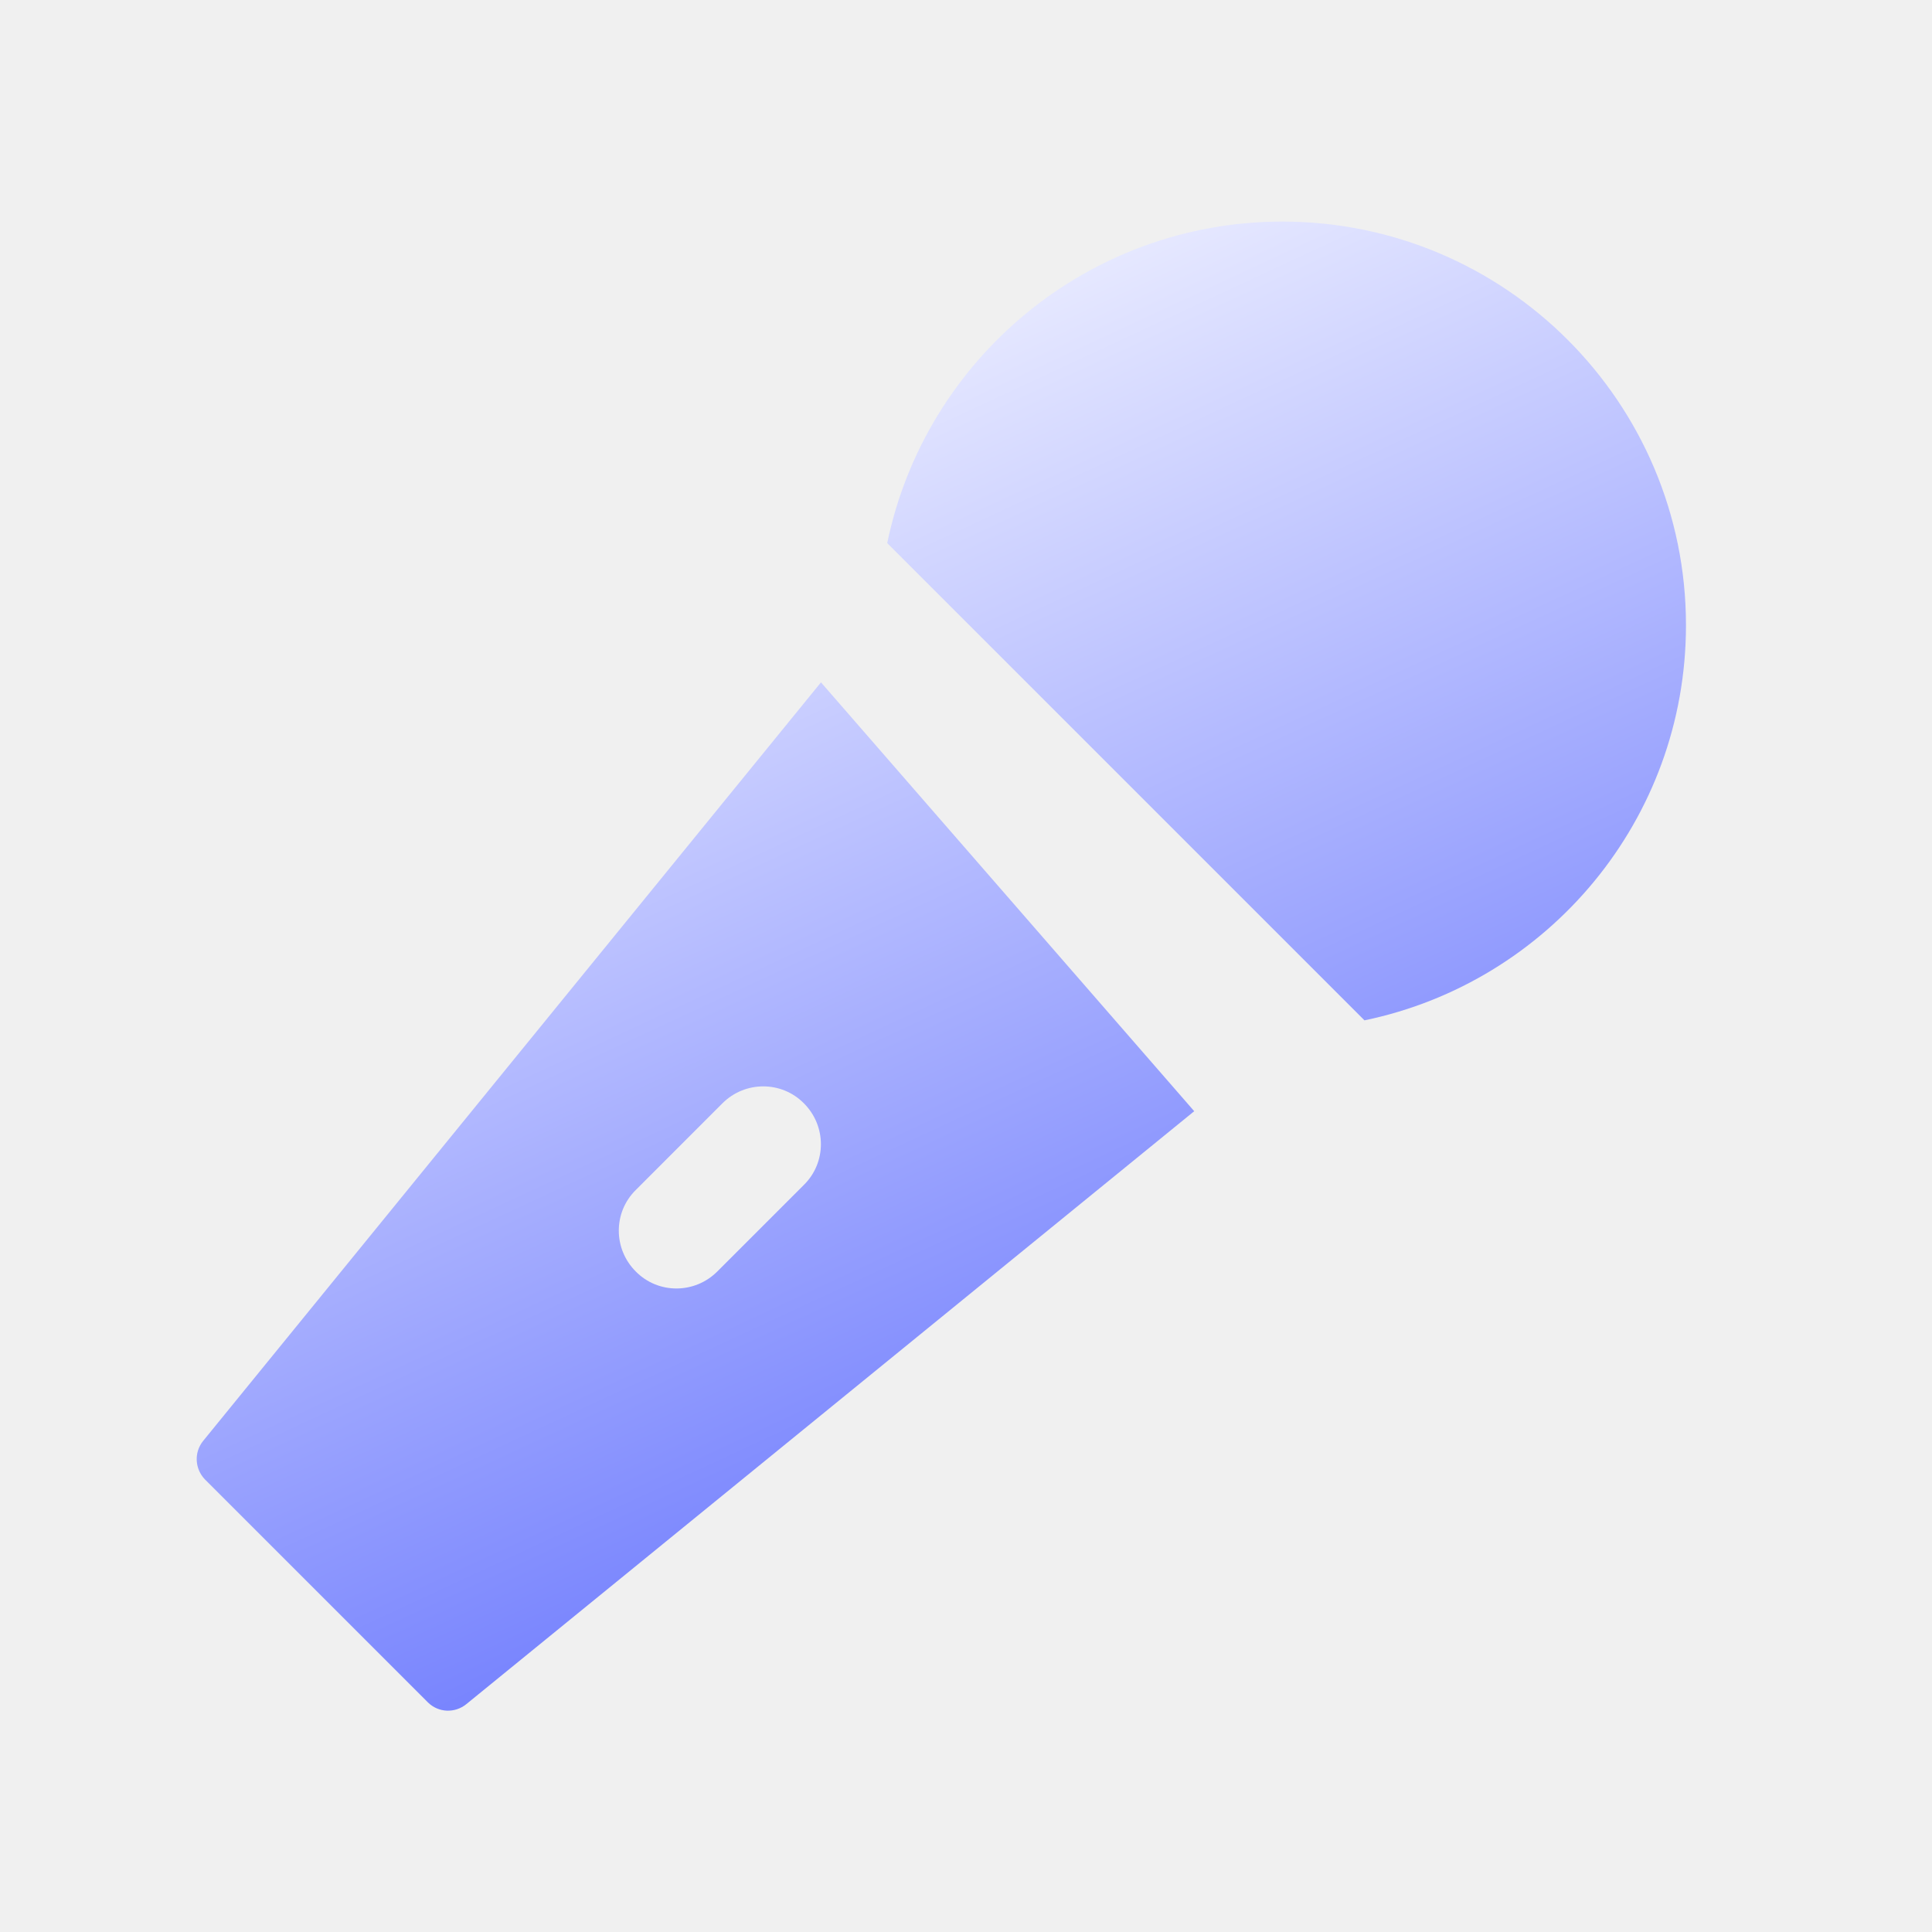
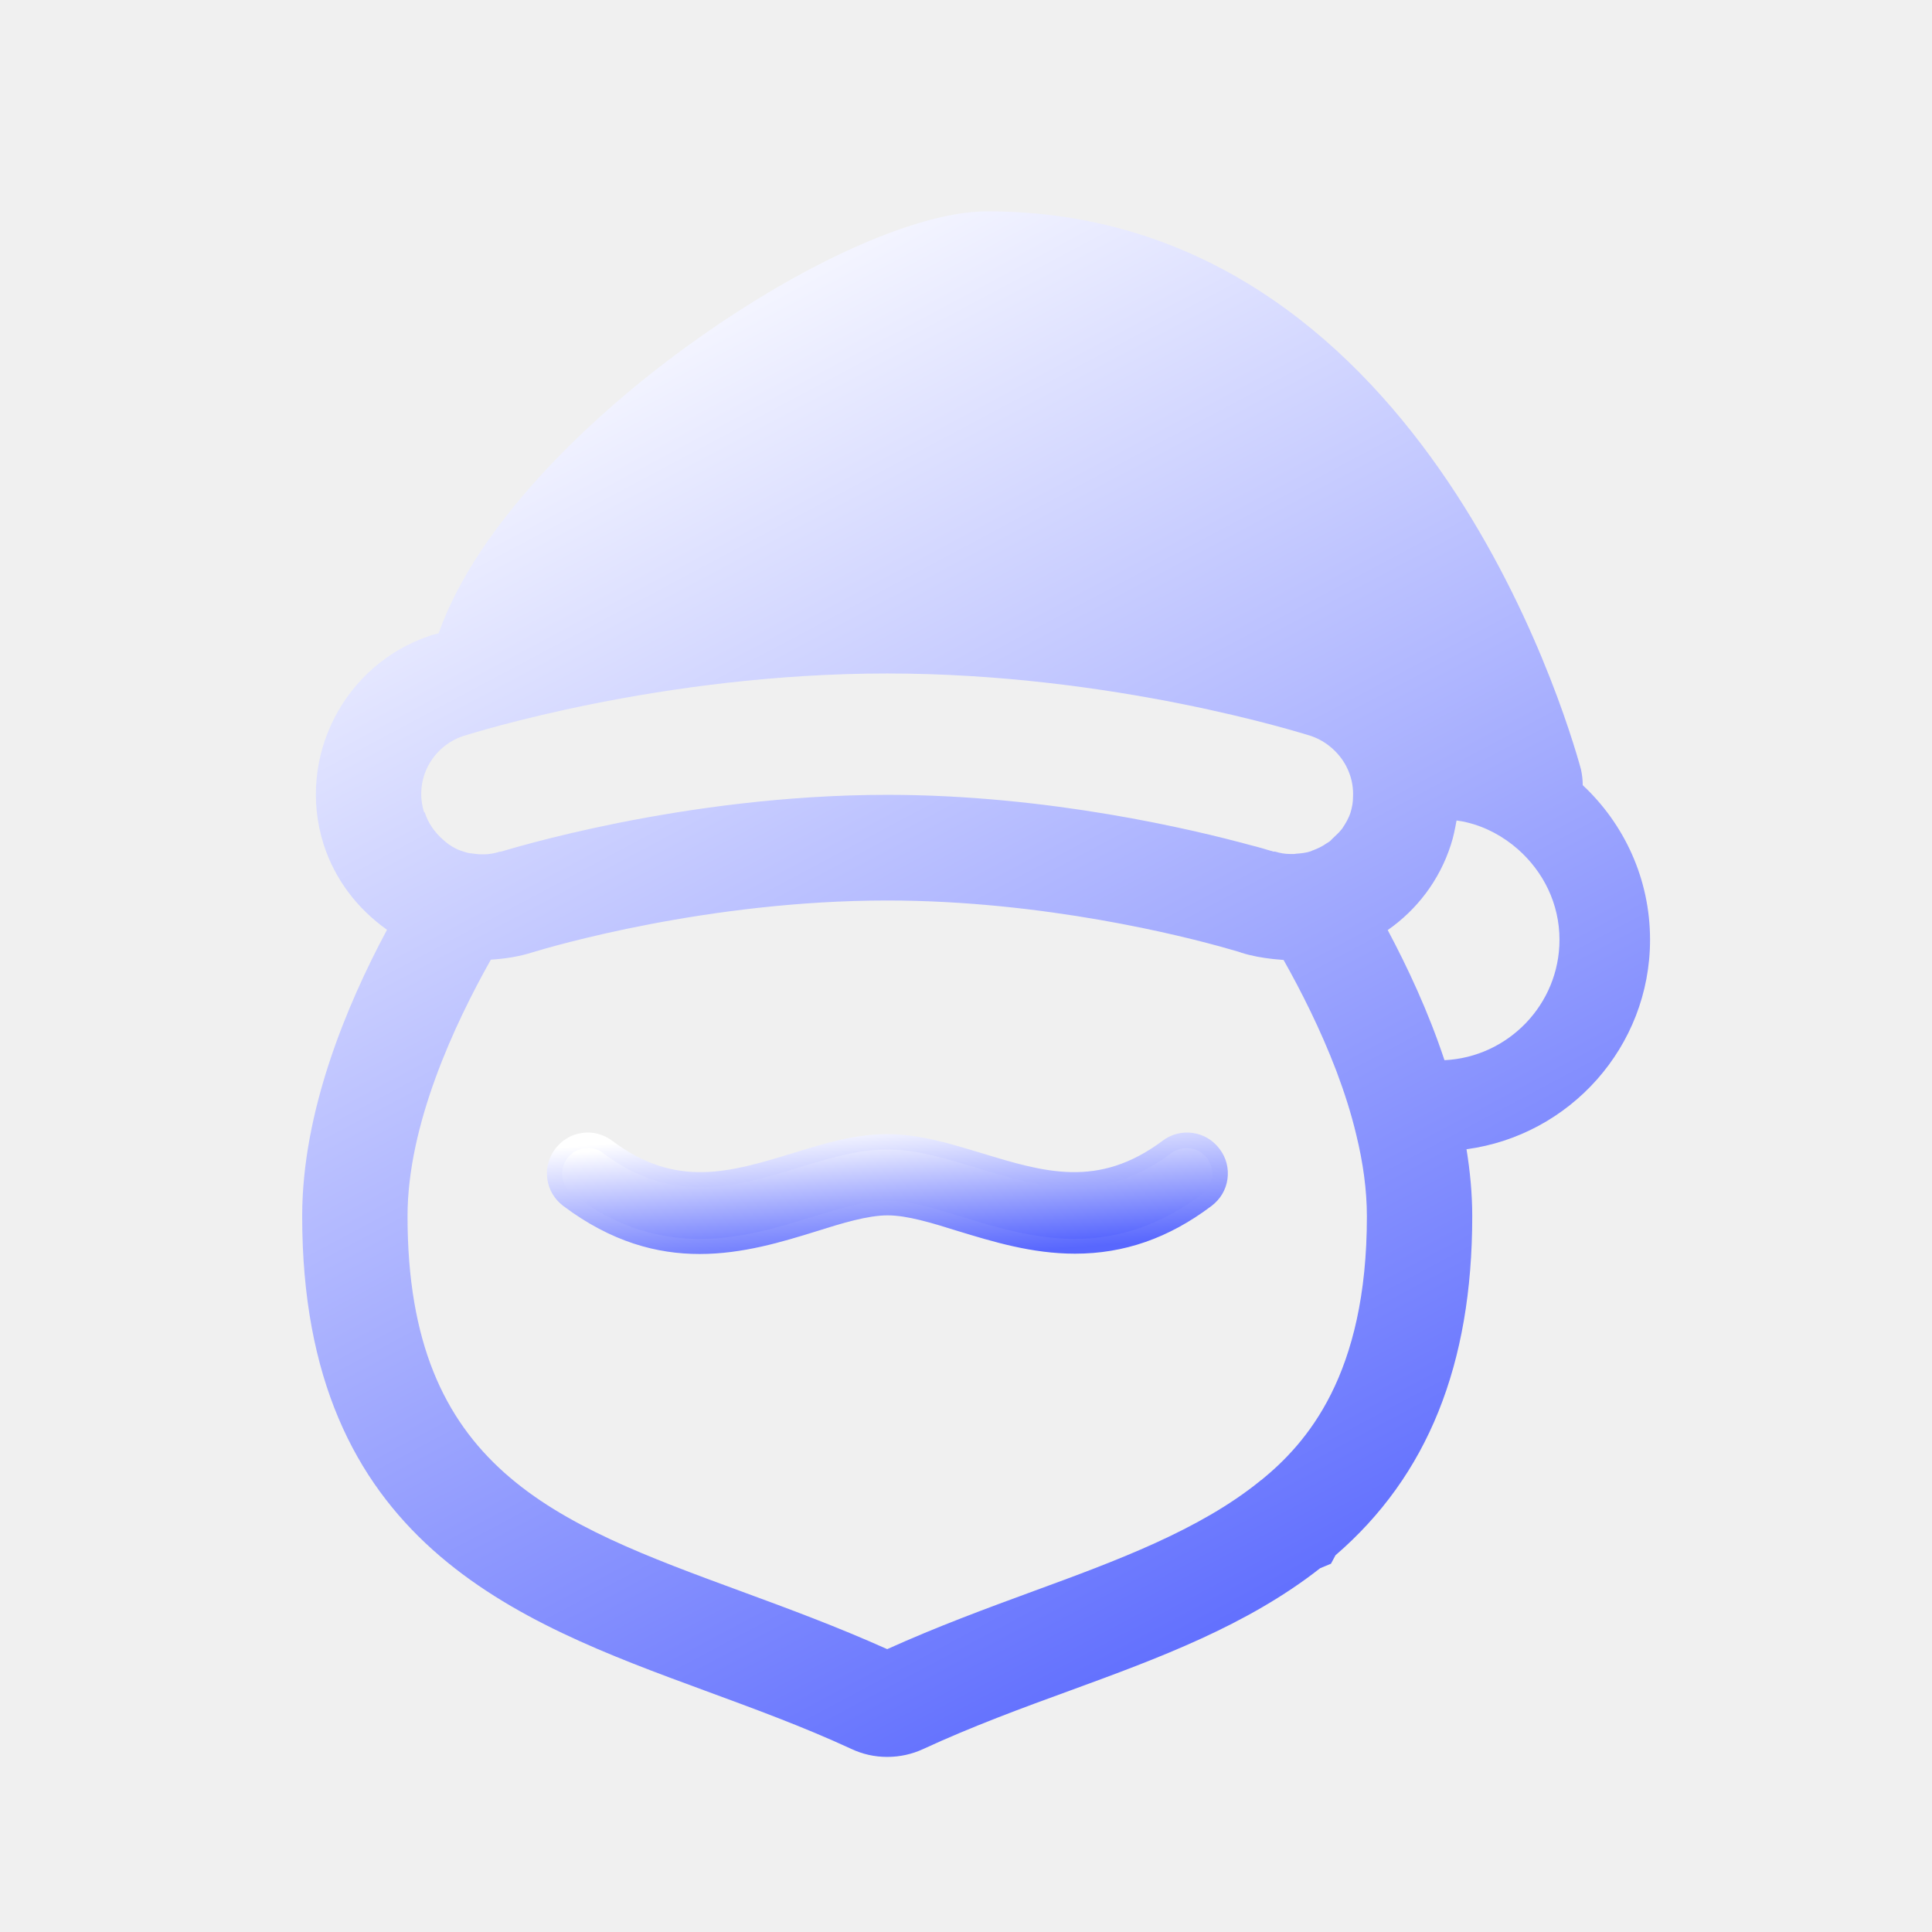
<svg xmlns="http://www.w3.org/2000/svg" width="64" height="64" viewBox="0 0 64 64" fill="none">
-   <path d="M45.2 33.8C51.281 32.54 55.85 27.16 55.85 20.71C55.85 13.33 49.861 7.34 42.48 7.34C36.031 7.34 30.651 11.91 29.39 17.99L45.2 33.8ZM27.191 22.61L6.731 47.73C6.421 48.11 6.451 48.66 6.791 49.01L14.171 56.39C14.521 56.74 15.07 56.76 15.45 56.45L39.56 36.81L27.201 22.61H27.191ZM26.631 39.25C26.261 39.62 23.93 41.95 23.761 42.12C23.011 42.87 21.8 42.87 21.061 42.12C20.311 41.37 20.311 40.16 21.061 39.42C21.23 39.25 23.55 36.93 23.93 36.55C24.68 35.8 25.89 35.8 26.631 36.55C27.381 37.3 27.381 38.51 26.631 39.25Z" fill="url(#paint0_linear_2001_5298)" />
+   <g clip-path="url(#clip0_2001_5337)">
+     <path d="M54.66 31.13C54.66 29.11 53.8 27.29 52.43 26.01C52.43 25.84 52.41 25.66 52.37 25.48C51.85 23.59 46.93 7 32.7 7C30.11 7 25.64 9.16 21.56 12.38C19.72 13.83 15.85 17.23 14.53 20.98C14.48 20.99 14.42 21.01 14.38 21.02H14.35L14.27 21.05C11.4 21.99 9.81 25.09 10.72 27.97C11.1 29.15 11.85 30.11 12.82 30.8C11.47 33.32 10.01 36.83 10.01 40.29C10.01 51.1 17.09 53.7 23.34 56C24.94 56.59 26.59 57.19 28.19 57.93C28.57 58.11 28.97 58.2 29.39 58.2C29.81 58.2 30.21 58.11 30.58 57.94C32.2 57.19 33.86 56.58 35.48 55.99C38.35 54.94 41.31 53.85 43.73 51.95L44.09 51.8L44.24 51.52C47.29 48.89 48.77 45.21 48.77 40.29C48.77 39.55 48.7 38.81 48.58 38.07C52 37.61 54.66 34.68 54.66 31.13ZM47.85 35.12C47.32 33.52 46.63 32.05 45.97 30.81C46.93 30.14 47.68 29.17 48.06 27.99C48.15 27.72 48.2 27.45 48.25 27.18C48.36 27.2 48.48 27.21 48.58 27.24C49.22 27.39 49.8 27.71 50.28 28.13C51.12 28.87 51.66 29.93 51.66 31.13C51.66 33.27 49.96 35.02 47.85 35.12ZM41.77 49.03L41.74 49.06C39.73 50.69 36.96 51.71 34.26 52.7C32.68 53.28 31.05 53.88 29.39 54.63C27.74 53.89 26.12 53.29 24.54 52.71C18.37 50.44 13.5 48.65 13.5 40.29C13.5 37.26 15.05 33.94 16.26 31.79C16.73 31.76 17.19 31.69 17.63 31.55C18.25 31.36 23.44 29.83 29.39 29.83C34.57 29.83 39.22 31.01 40.65 31.42C40.94 31.5 41.11 31.55 41.12 31.56C41.47 31.67 41.82 31.73 42.18 31.77C42.29 31.78 42.41 31.79 42.52 31.8C43.09 32.81 43.74 34.09 44.27 35.48C44.53 36.17 44.76 36.88 44.93 37.6C45.15 38.5 45.28 39.41 45.28 40.3C45.28 45.56 43.28 47.81 41.77 49.04V49.03ZM14.05 26.91C13.71 25.85 14.3 24.73 15.35 24.38C15.62 24.3 21.87 22.31 29.39 22.31C36.91 22.31 43.16 24.3 43.43 24.38C43.78 24.5 44.08 24.71 44.31 24.97C44.66 25.36 44.85 25.88 44.82 26.41C44.82 26.58 44.79 26.74 44.74 26.91C44.68 27.1 44.58 27.27 44.48 27.42C44.46 27.45 44.44 27.48 44.41 27.51C44.33 27.61 44.23 27.69 44.14 27.78C44.1 27.82 44.07 27.86 44.02 27.89C43.99 27.91 43.97 27.92 43.94 27.94C43.8 28.04 43.65 28.11 43.49 28.17C43.47 28.17 43.45 28.19 43.42 28.2C43.27 28.25 43.1 28.27 42.94 28.28C42.92 28.28 42.89 28.29 42.87 28.29C42.83 28.29 42.79 28.29 42.74 28.29C42.57 28.29 42.4 28.26 42.24 28.21C42.22 28.21 42.2 28.21 42.19 28.21C42.17 28.21 42.14 28.19 42.08 28.18C41.95 28.14 41.72 28.07 41.4 27.99C39.56 27.49 34.75 26.33 29.4 26.33C22.58 26.33 16.73 28.18 16.6 28.21C16.57 28.22 16.53 28.21 16.5 28.23C16.35 28.27 16.2 28.3 16.05 28.3C16.01 28.3 15.96 28.3 15.92 28.3C15.82 28.3 15.72 28.28 15.63 28.27C15.58 28.27 15.54 28.26 15.49 28.25C15.35 28.21 15.21 28.17 15.08 28.1C14.92 28.02 14.79 27.92 14.66 27.8C14.39 27.56 14.18 27.26 14.07 26.91H14.05Z" fill="url(#paint0_linear_2001_5337)" />
+     <path d="M35.599 41.28C34.209 41.28 32.929 40.89 31.789 40.54C30.909 40.27 30.069 40.01 29.379 40.01C28.689 40.01 27.859 40.26 26.969 40.54C24.719 41.23 21.919 42.09 18.789 39.75C18.299 39.39 18.199 38.69 18.569 38.21C18.929 37.72 19.629 37.62 20.109 37.99C22.339 39.66 24.269 39.07 26.319 38.44C27.359 38.12 28.349 37.82 29.369 37.82C30.389 37.82 31.379 38.12 32.419 38.44C34.469 39.07 36.399 39.66 38.629 37.99C39.119 37.62 39.809 37.72 40.169 38.21C40.539 38.7 40.439 39.39 39.949 39.75C38.409 40.91 36.939 41.28 35.579 41.28H35.599Z" fill="url(#paint1_linear_2001_5337)" />
+     <path d="M23.171 41.54C21.771 41.54 20.261 41.15 18.661 39.95C18.371 39.73 18.181 39.42 18.131 39.06C18.081 38.7 18.171 38.35 18.391 38.06C18.611 37.77 18.921 37.58 19.281 37.53C19.641 37.48 19.991 37.57 20.281 37.79C22.401 39.38 24.191 38.83 26.261 38.2C27.321 37.87 28.321 37.57 29.391 37.57C30.461 37.57 31.461 37.88 32.521 38.2C34.591 38.83 36.381 39.38 38.511 37.79C38.801 37.57 39.151 37.48 39.511 37.53C39.871 37.58 40.181 37.77 40.401 38.06C40.621 38.35 40.711 38.7 40.661 39.06C40.611 39.42 40.421 39.73 40.131 39.95C38.711 41.02 37.231 41.53 35.611 41.53C34.181 41.53 32.881 41.13 31.731 40.78C30.871 40.51 30.051 40.26 29.401 40.26C28.751 40.26 27.891 40.52 27.071 40.78C25.911 41.14 24.601 41.54 23.181 41.54H23.171ZM29.391 39.77C30.121 39.77 30.971 40.03 31.871 40.31C32.981 40.65 34.251 41.04 35.601 41.04C37.111 41.04 38.491 40.55 39.821 39.56C40.001 39.42 40.121 39.22 40.151 39C40.181 38.77 40.121 38.55 39.991 38.37C39.851 38.19 39.651 38.07 39.431 38.04C39.211 38.01 38.981 38.07 38.801 38.2C36.471 39.94 34.381 39.31 32.371 38.69C31.341 38.38 30.381 38.08 29.391 38.08C28.401 38.08 27.431 38.38 26.411 38.69C24.391 39.31 22.301 39.94 19.981 38.2C19.801 38.06 19.581 38 19.351 38.04C19.121 38.07 18.931 38.19 18.791 38.37C18.651 38.55 18.601 38.78 18.631 39C18.661 39.23 18.781 39.42 18.961 39.56C21.981 41.83 24.711 40.99 26.911 40.31C27.771 40.05 28.651 39.77 29.391 39.77Z" fill="url(#paint2_linear_2001_5337)" />
+   </g>
  <defs>
-     <linearGradient id="paint0_linear_2001_5298" x1="13.051" y1="10.82" x2="35.239" y2="58.517" gradientUnits="userSpaceOnUse">
+     <linearGradient id="paint0_linear_2001_5337" x1="15.925" y1="10.612" x2="40.933" y2="57.49" gradientUnits="userSpaceOnUse">
      <stop stop-color="white" />
      <stop offset="1" stop-color="#5867FE" />
    </linearGradient>
+     <linearGradient id="paint1_linear_2001_5337" x1="21.267" y1="38.015" x2="21.572" y2="42.126" gradientUnits="userSpaceOnUse">
+       <stop stop-color="white" />
+       <stop offset="1" stop-color="#5867FE" />
+     </linearGradient>
+     <linearGradient id="paint2_linear_2001_5337" x1="21.105" y1="37.8" x2="21.495" y2="42.5" gradientUnits="userSpaceOnUse">
+       <stop stop-color="white" />
+       <stop offset="1" stop-color="#5867FE" />
+     </linearGradient>
+     <clipPath id="clip0_2001_5337">
+       <rect width="44.66" height="51.19" fill="white" transform="translate(10 7)" />
+     </clipPath>
  </defs>
</svg>
